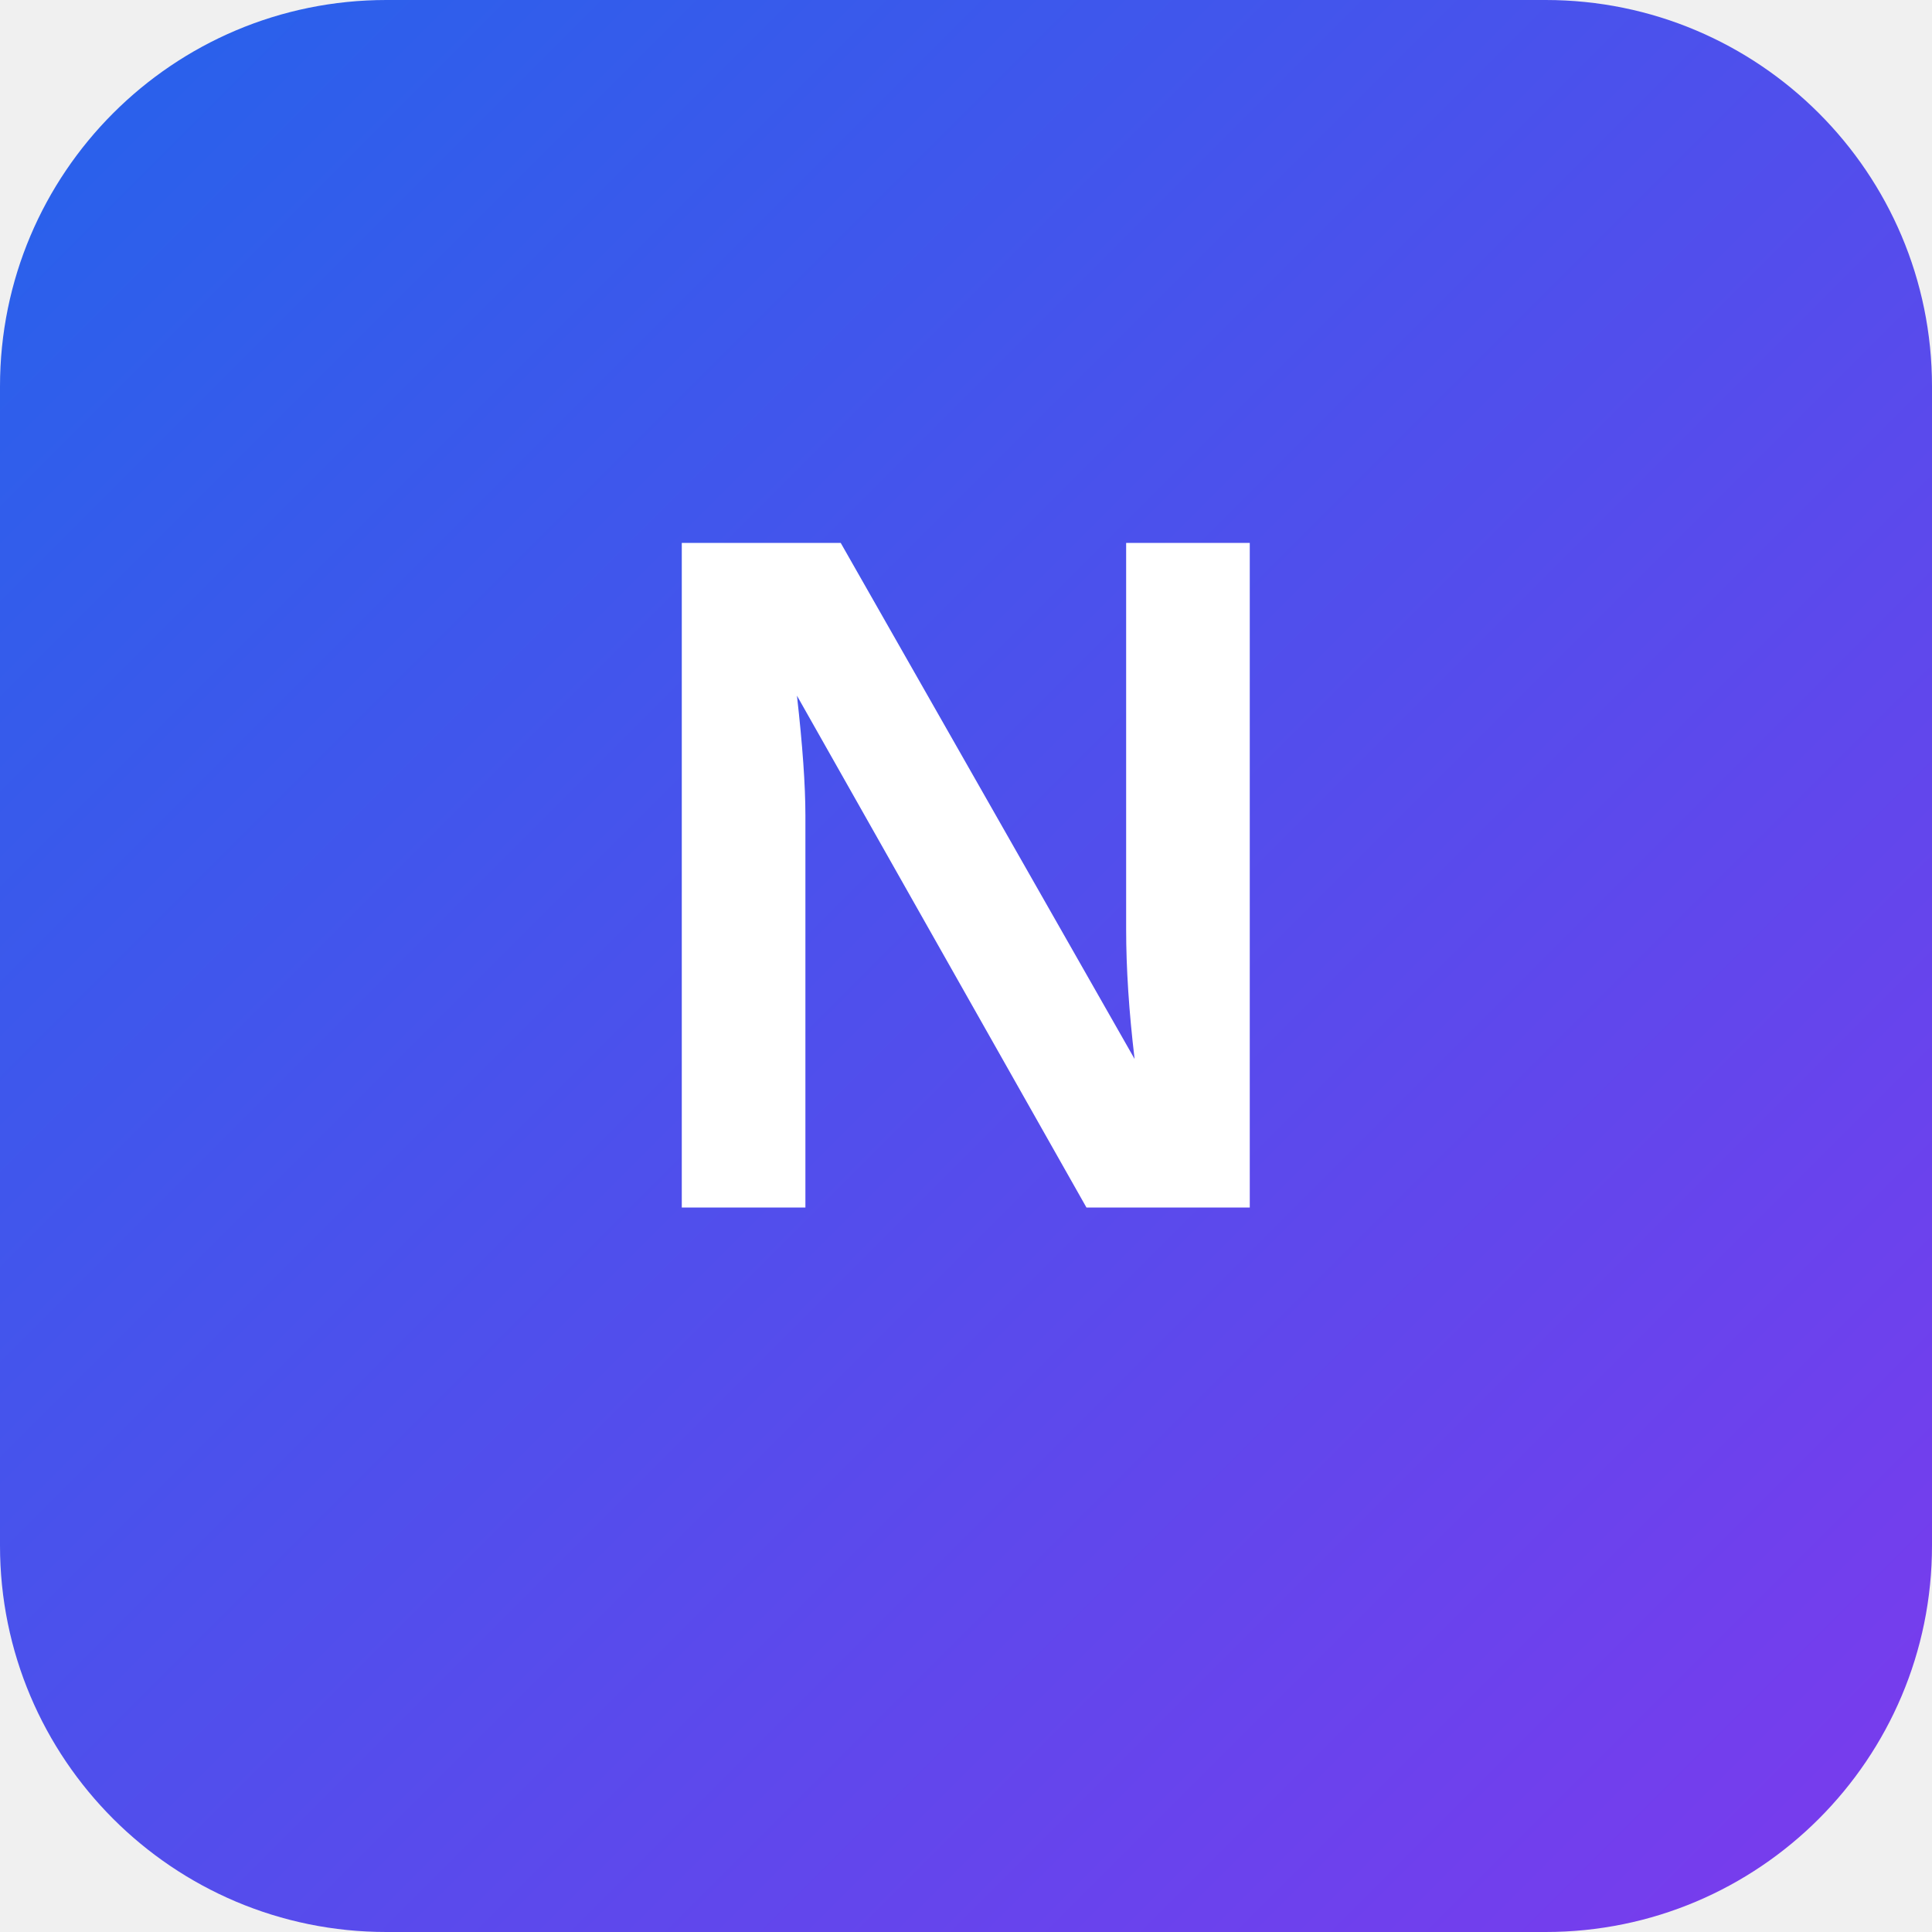
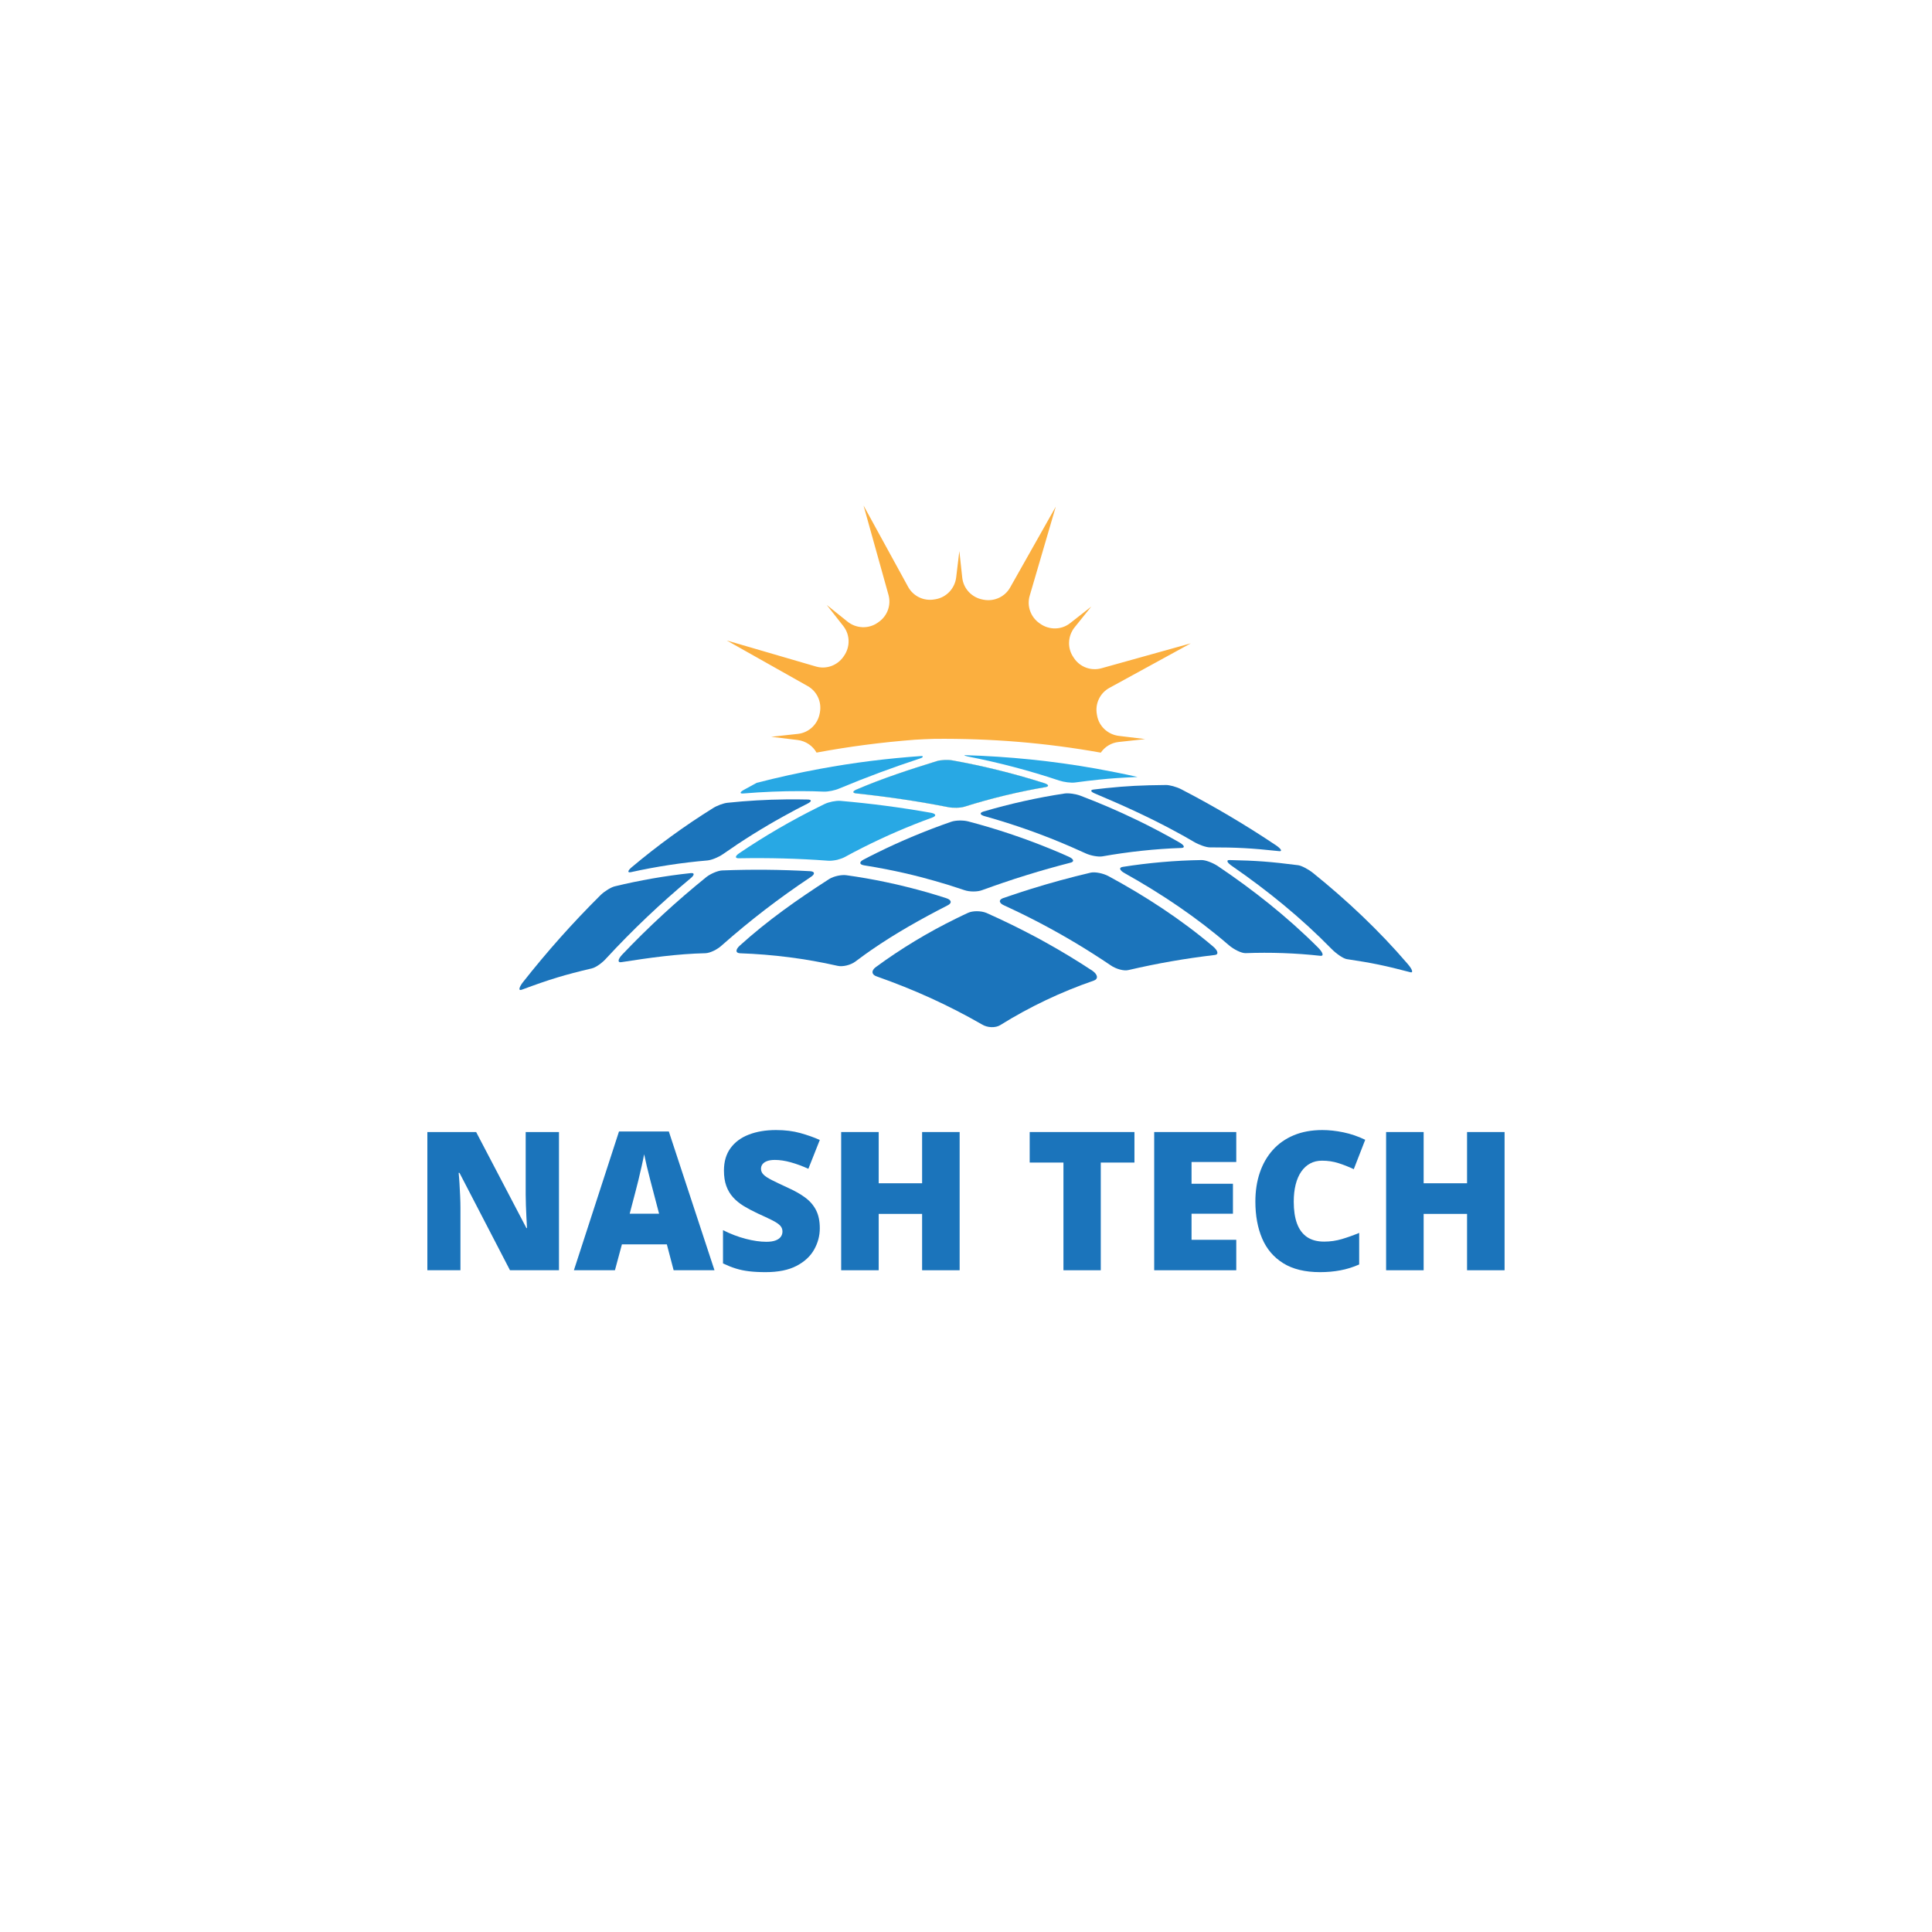
- <svg xmlns="http://www.w3.org/2000/svg" viewBox="0 0 200 200">
+ <svg xmlns="http://www.w3.org/2000/svg" width="2000" zoomAndPan="magnify" viewBox="0 0 1500 1500" height="2000" preserveAspectRatio="xMidYMid meet" version="1.0">
  <defs>
-     <linearGradient id="grad" x1="0%" y1="0%" x2="100%" y2="100%">
-       <stop offset="0%" stop-color="#2563eb" />
-       <stop offset="100%" stop-color="#7c3aed" />
-     </linearGradient>
+     <g />
+     <clipPath id="d3568bef75">
+       <rect x="0" width="864" y="0" height="208" />
+     </clipPath>
+     <clipPath id="268819bdf7">
+       <path d="M 564 392.59 L 925 392.59 L 925 585 L 564 585 Z M 564 392.59 " clip-rule="nonzero" />
+     </clipPath>
  </defs>
-   <rect width="200" height="200" rx="40" fill="url(#grad)" />
-   <text x="100" y="125" font-family="Arial, sans-serif" font-size="100" font-weight="bold" fill="white" text-anchor="middle">N</text>
+   <rect x="-150" width="1800" fill="#ffffff" y="-150" height="1800" fill-opacity="1" />
+   <rect x="-150" width="1800" fill="#ffffff" y="-150" height="1800" fill-opacity="1" />
+   <g transform="matrix(1, 0, 0, 1, 318, 824)">
+     <g clip-path="url(#d3568bef75)">
+       <g fill="#1b74bb" fill-opacity="1">
+         <g transform="translate(2.203131, 162.2202)">
+           <g>
+             <path d="M 113.781 0 L 75.75 0 L 36.547 -75.609 L 35.891 -75.609 C 36.141 -73.305 36.359 -70.539 36.547 -67.312 C 36.742 -64.082 36.914 -60.789 37.062 -57.438 C 37.207 -54.082 37.281 -51.062 37.281 -48.375 L 37.281 0 L 11.594 0 L 11.594 -107.312 L 49.469 -107.312 L 88.516 -32.734 L 88.969 -32.734 C 88.82 -35.086 88.672 -37.816 88.516 -40.922 C 88.367 -44.023 88.234 -47.164 88.109 -50.344 C 87.992 -53.531 87.938 -56.348 87.938 -58.797 L 87.938 -107.312 L 113.781 -107.312 Z M 113.781 0 " />
+           </g>
+         </g>
+       </g>
+       <g fill="#1b74bb" fill-opacity="1">
+         <g transform="translate(127.5744, 162.2202)">
+           <g>
+             <path d="M 77.438 0 L 72.156 -20.109 L 37.281 -20.109 L 31.859 0 L 0 0 L 35.016 -107.75 L 73.703 -107.75 L 109.156 0 Z M 66.141 -43.891 L 61.516 -61.516 C 61.023 -63.422 60.312 -66.145 59.375 -69.688 C 58.445 -73.238 57.531 -76.91 56.625 -80.703 C 55.719 -84.492 55.02 -87.613 54.531 -90.062 C 54.094 -87.613 53.469 -84.594 52.656 -81 C 51.852 -77.406 51.023 -73.844 50.172 -70.312 C 49.316 -66.789 48.57 -63.859 47.938 -61.516 L 43.312 -43.891 Z M 66.141 -43.891 " />
+           </g>
+         </g>
+       </g>
+       <g fill="#1b74bb" fill-opacity="1">
+         <g transform="translate(236.7238, 162.2202)">
+           <g>
+             <path d="M 81.766 -32.594 C 81.766 -26.77 80.297 -21.25 77.359 -16.031 C 74.43 -10.82 69.867 -6.602 63.672 -3.375 C 57.484 -0.145 49.492 1.469 39.703 1.469 C 34.816 1.469 30.523 1.242 26.828 0.797 C 23.129 0.359 19.691 -0.359 16.516 -1.359 C 13.336 -2.359 10.035 -3.664 6.609 -5.281 L 6.609 -31.125 C 12.43 -28.188 18.301 -25.945 24.219 -24.406 C 30.145 -22.863 35.504 -22.094 40.297 -22.094 C 43.18 -22.094 45.539 -22.438 47.375 -23.125 C 49.219 -23.812 50.578 -24.754 51.453 -25.953 C 52.336 -27.148 52.781 -28.531 52.781 -30.094 C 52.781 -31.957 52.129 -33.535 50.828 -34.828 C 49.535 -36.129 47.469 -37.488 44.625 -38.906 C 41.789 -40.32 38.047 -42.082 33.391 -44.188 C 29.43 -46.051 25.848 -47.957 22.641 -49.906 C 19.441 -51.863 16.703 -54.102 14.422 -56.625 C 12.148 -59.145 10.398 -62.094 9.172 -65.469 C 7.953 -68.852 7.344 -72.844 7.344 -77.438 C 7.344 -84.344 9.039 -90.129 12.438 -94.797 C 15.844 -99.473 20.594 -102.984 26.688 -105.328 C 32.781 -107.68 39.812 -108.859 47.781 -108.859 C 54.781 -108.859 61.082 -108.07 66.688 -106.5 C 72.289 -104.938 77.316 -103.156 81.766 -101.156 L 72.891 -78.766 C 68.285 -80.867 63.754 -82.539 59.297 -83.781 C 54.848 -85.031 50.719 -85.656 46.906 -85.656 C 44.406 -85.656 42.359 -85.348 40.766 -84.734 C 39.18 -84.129 38.008 -83.312 37.25 -82.281 C 36.488 -81.258 36.109 -80.086 36.109 -78.766 C 36.109 -77.098 36.754 -75.602 38.047 -74.281 C 39.348 -72.957 41.523 -71.523 44.578 -69.984 C 47.641 -68.441 51.816 -66.445 57.109 -64 C 62.348 -61.656 66.801 -59.125 70.469 -56.406 C 74.133 -53.688 76.93 -50.43 78.859 -46.641 C 80.797 -42.848 81.766 -38.164 81.766 -32.594 Z M 81.766 -32.594 " />
+           </g>
+         </g>
+       </g>
+       <g fill="#1b74bb" fill-opacity="1">
+         <g transform="translate(323.4855, 162.2202)">
+           <g>
+             <path d="M 103.578 0 L 74.438 0 L 74.438 -43.75 L 40.734 -43.75 L 40.734 0 L 11.594 0 L 11.594 -107.312 L 40.734 -107.312 L 40.734 -67.531 L 74.438 -67.531 L 74.438 -107.312 L 103.578 -107.312 Z M 103.578 0 " />
+           </g>
+         </g>
+       </g>
+       <g fill="#1b74bb" fill-opacity="1">
+         <g transform="translate(438.6538, 162.2202)">
+           <g />
+         </g>
+       </g>
+       <g fill="#1b74bb" fill-opacity="1">
+         <g transform="translate(477.7039, 162.2202)">
+           <g>
+             <path d="M 58.938 0 L 29.953 0 L 29.953 -83.609 L 3.75 -83.609 L 3.75 -107.312 L 85.078 -107.312 L 85.078 -83.609 L 58.938 -83.609 Z M 58.938 0 " />
+           </g>
+         </g>
+       </g>
+       <g fill="#1b74bb" fill-opacity="1">
+         <g transform="translate(566.5208, 162.2202)">
+           <g>
+             <path d="M 75.312 0 L 11.594 0 L 11.594 -107.312 L 75.312 -107.312 L 75.312 -84.047 L 40.594 -84.047 L 40.594 -67.156 L 72.734 -67.156 L 72.734 -43.891 L 40.594 -43.891 L 40.594 -23.641 L 75.312 -23.641 Z M 75.312 0 " />
+           </g>
+         </g>
+       </g>
+       <g fill="#1b74bb" fill-opacity="1">
+         <g transform="translate(649.0251, 162.2202)">
+           <g>
+             <path d="M 59.375 -85.078 C 55.957 -85.078 52.898 -84.352 50.203 -82.906 C 47.516 -81.469 45.211 -79.375 43.297 -76.625 C 41.391 -73.883 39.938 -70.547 38.938 -66.609 C 37.938 -62.672 37.438 -58.207 37.438 -53.219 C 37.438 -46.469 38.289 -40.789 40 -36.188 C 41.719 -31.582 44.32 -28.102 47.812 -25.75 C 51.312 -23.406 55.707 -22.234 61 -22.234 C 65.789 -22.234 70.398 -22.895 74.828 -24.219 C 79.266 -25.539 83.734 -27.133 88.234 -29 L 88.234 -4.484 C 83.484 -2.379 78.625 -0.863 73.656 0.062 C 68.688 1 63.414 1.469 57.844 1.469 C 46.195 1.469 36.664 -0.844 29.25 -5.469 C 21.832 -10.094 16.375 -16.516 12.875 -24.734 C 9.383 -32.953 7.641 -42.492 7.641 -53.359 C 7.641 -61.484 8.773 -68.922 11.047 -75.672 C 13.316 -82.43 16.656 -88.289 21.062 -93.25 C 25.469 -98.219 30.91 -102.062 37.391 -104.781 C 43.879 -107.5 51.305 -108.859 59.672 -108.859 C 64.859 -108.859 70.328 -108.258 76.078 -107.062 C 81.828 -105.863 87.441 -103.941 92.922 -101.297 L 84.047 -78.469 C 80.129 -80.32 76.164 -81.883 72.156 -83.156 C 68.145 -84.438 63.883 -85.078 59.375 -85.078 Z M 59.375 -85.078 " />
+           </g>
+         </g>
+       </g>
+       <g fill="#1b74bb" fill-opacity="1">
+         <g transform="translate(746.5769, 162.2202)">
+           <g>
+             <path d="M 103.578 0 L 74.438 0 L 74.438 -43.75 L 40.734 -43.75 L 40.734 0 L 11.594 0 L 11.594 -107.312 L 40.734 -107.312 L 40.734 -67.531 L 74.438 -67.531 L 74.438 -107.312 L 103.578 -107.312 Z M 103.578 0 " />
+           </g>
+         </g>
+       </g>
+     </g>
+   </g>
+   <path fill="#fbaf3f" d="M 664.93 613.035 C 685.383 604.227 706.332 597.449 727.562 590.859 C 730.668 589.961 735.984 589.754 739.477 590.371 C 763.508 594.68 787.27 600.566 810.488 607.938 C 814.25 609.125 814.797 610.559 811.727 611.105 C 790.637 614.715 769.25 619.859 748.883 626.293 C 745.555 627.332 739.809 627.43 736.051 626.637 C 712.266 621.988 689.324 618.625 665.215 616.051 C 661.766 615.805 661.641 614.418 664.93 613.035 " fill-opacity="1" fill-rule="nonzero" />
+   <g clip-path="url(#268819bdf7)">
+     <path fill="#fbaf3f" d="M 627.078 532.664 L 564.254 497.266 L 633.484 517.477 C 641.457 519.816 649.977 516.742 654.766 509.969 C 654.906 509.781 655.031 509.598 655.148 509.414 C 660.184 502.375 660.102 492.918 654.766 486.098 L 641.906 469.707 L 657.988 482.613 C 664.699 488.008 674.25 488.461 681.336 483.535 C 681.582 483.348 681.828 483.188 682.078 483.004 C 688.914 478.324 692.039 469.848 689.82 461.863 L 670.453 392.465 L 705.078 455.664 C 709.062 462.934 717.219 466.812 725.391 465.395 C 725.699 465.352 725.984 465.293 726.293 465.254 C 734.816 463.832 741.328 456.859 742.371 448.301 L 744.836 427.82 L 747.094 448.547 C 748.039 457.145 754.594 463.977 763.109 465.52 C 763.359 465.559 763.555 465.598 763.754 465.645 C 771.922 467.137 780.191 463.383 784.25 456.16 L 819.695 393.383 L 799.449 462.562 C 797.121 470.527 800.191 479.039 806.973 483.824 C 807.172 483.949 807.32 484.09 807.52 484.215 C 814.547 489.242 824.055 489.156 830.836 483.824 L 847.273 470.957 L 834.352 487.023 C 828.953 493.758 828.508 503.301 833.461 510.359 C 833.609 510.621 833.805 510.867 833.953 511.117 C 838.609 517.949 847.125 521.07 855.094 518.852 L 924.551 499.48 L 861.281 534.102 C 854.055 538.082 850.145 546.23 851.578 554.398 C 851.629 554.684 851.68 554.992 851.727 555.297 C 853.113 563.816 860.094 570.32 868.707 571.344 L 889.156 573.828 L 868.41 576.09 C 862.719 576.723 857.766 579.824 854.648 584.355 C 811.922 576.703 769.645 573.234 725.391 573.645 C 719.434 573.828 716.453 573.973 710.5 574.305 C 684.477 576.312 659.137 579.617 633.961 584.316 C 630.98 579.004 625.539 575.289 619.215 574.527 L 598.738 572.043 L 619.48 569.789 C 628.086 568.844 634.926 562.297 636.445 553.777 C 636.484 553.574 636.527 553.348 636.57 553.125 C 638.086 544.957 634.328 536.727 627.078 532.664 " fill-opacity="1" fill-rule="nonzero" />
+   </g>
+   <path fill="#ffffff" d="M 470.914 743.832 C 467.691 747.543 462.684 751.102 459.703 751.797 C 438.02 756.941 427.047 760.254 405.074 768.418 C 402.469 769.406 402.754 766.934 405.734 762.926 C 424.77 738.734 444.652 716.426 466.52 694.707 C 469.684 691.738 474.574 688.773 477.387 688.129 C 496.59 683.477 516.609 679.965 536.266 677.887 C 539.449 677.543 539.285 679.422 535.938 682.094 C 512.711 701.484 491.449 721.621 470.914 743.832 " fill-opacity="1" fill-rule="nonzero" />
+   <path fill="#ffffff" d="M 629.383 680.957 C 604.902 697.281 582.391 714.547 560.355 734.035 C 556.883 737.25 551.234 739.973 547.707 740.07 C 525.691 740.566 504.25 743.633 482.539 746.996 C 479.441 747.59 479.52 745.066 482.789 741.457 C 503.57 719.59 525.012 699.852 548.441 680.906 C 551.836 678.285 557.273 676.008 560.582 675.812 C 583.785 674.922 605.926 675.117 629.113 676.402 C 632.809 676.699 632.91 678.73 629.383 680.957 " fill-opacity="1" fill-rule="nonzero" />
+   <path fill="#ffffff" d="M 664.93 613.035 C 685.383 604.227 706.332 597.449 727.562 590.859 C 730.668 589.961 735.984 589.754 739.477 590.371 C 763.508 594.68 787.27 600.566 810.488 607.938 C 814.25 609.125 814.797 610.559 811.727 611.105 C 790.637 614.715 769.25 619.859 748.883 626.293 C 745.555 627.332 739.809 627.43 736.051 626.637 C 712.266 621.988 689.324 618.625 665.215 616.051 C 661.766 615.805 661.641 614.418 664.93 613.035 " fill-opacity="1" fill-rule="nonzero" />
+   <path fill="#ffffff" d="M 1023.219 735.57 C 1027.129 739.43 1028.02 742.348 1025.25 742.102 C 1006.141 739.973 986.289 739.281 967.078 740.023 C 963.961 740.121 958.117 737.301 954.008 733.789 C 929.254 712.367 901.828 693.965 873.262 677.988 C 869.152 675.711 868.461 673.535 871.727 673.039 C 891.73 669.875 912.523 668.043 932.77 667.746 C 935.742 667.648 941.383 669.727 945.395 672.348 C 973.117 690.996 999.555 711.922 1023.219 735.57 " fill-opacity="1" fill-rule="nonzero" />
+   <path fill="#ffffff" d="M 1095.102 754.863 C 1075.102 749.621 1065.25 747.59 1045.695 744.672 C 1043.023 744.277 1037.773 740.715 1033.863 736.809 C 1010.445 712.812 984.207 691.492 956.633 672.445 C 952.672 669.773 951.781 667.699 954.602 667.746 C 975.594 668.191 986.289 668.984 1007.922 671.754 C 1010.496 672.102 1015.645 674.773 1019.457 677.789 C 1045.844 699.062 1070.746 722.512 1092.824 748.285 C 1096.488 752.488 1097.48 755.457 1095.102 754.863 " fill-opacity="1" fill-rule="nonzero" />
+   <path fill="#28a8e4" d="M 883.215 603.238 C 870.887 603.781 862.422 604.328 853.164 605.316 C 847.57 605.859 841.727 606.602 834.547 607.543 C 831.527 607.938 826.082 607.246 822.32 606.008 C 799.102 598.242 775.387 592.016 751.379 587.336 C 749.891 587.047 748.984 586.676 748.641 586.285 C 783.508 587.336 817.223 590.762 851.035 596.758 C 861.727 598.688 872.473 600.816 883.215 603.238 " fill-opacity="1" fill-rule="nonzero" />
+   <path fill="#28a8e4" d="M 714.238 588.891 C 692.859 595.918 672.488 603.484 651.723 612.145 C 648.457 613.629 643.074 614.715 639.73 614.617 C 633.898 614.371 628 614.223 622.109 614.223 C 607.117 614.172 592.004 614.816 577.195 616.051 C 574.176 616.297 574.281 615.062 577.461 613.281 C 581.445 611.055 583.461 609.965 587.484 607.789 C 603.871 603.586 620.141 599.973 636.484 596.957 C 662.629 592.113 688.895 588.809 715.922 586.941 C 716.93 587.496 716.371 588.234 714.238 588.891 " fill-opacity="1" fill-rule="nonzero" />
+   <path fill="#28a8e4" d="M 810.488 607.938 C 787.27 600.566 763.508 594.68 739.477 590.371 C 735.984 589.754 730.668 589.961 727.562 590.859 C 706.332 597.449 685.383 604.227 664.93 613.035 C 661.641 614.418 661.766 615.805 665.215 616.051 C 689.324 618.625 712.266 621.988 736.051 626.637 C 739.809 627.43 745.555 627.332 748.883 626.293 C 769.25 619.859 790.637 614.715 811.727 611.105 C 814.797 610.559 814.25 609.125 810.488 607.938 " fill-opacity="1" fill-rule="nonzero" />
+   <path fill="#28a8e4" d="M 723.785 634.75 C 705.41 641.43 687.438 649.195 669.984 658 C 665.238 660.375 660.535 662.848 655.875 665.422 C 654.27 666.262 652.195 667.004 650.062 667.551 C 648.703 667.848 647.328 668.094 646.035 668.191 C 644.863 668.293 643.734 668.34 642.77 668.242 C 619.461 666.512 597.199 665.965 573.805 666.363 C 570.48 666.512 570.539 664.73 573.969 662.406 C 593.707 649.047 614.387 637.027 635.762 626.441 C 637.223 625.699 638.68 625.004 640.16 624.262 C 643.488 622.629 648.973 621.543 652.402 621.789 C 676.43 623.867 699.324 626.887 723.07 631.09 C 726.848 631.883 727.156 633.516 723.785 634.75 " fill-opacity="1" fill-rule="nonzero" />
+   <path fill="#1b74bb" d="M 993.117 660.82 C 971.285 658.496 960.492 657.902 939.305 657.902 C 936.434 657.902 930.891 655.922 926.93 653.598 C 922.027 650.68 917.027 647.91 912.027 645.238 C 892.125 634.453 871.578 625.152 850.59 616.297 C 846.777 614.816 846.133 613.332 849.105 612.984 C 852.617 612.59 855.785 612.242 858.809 611.895 C 874.996 610.215 886.035 609.668 905.344 609.473 C 908.066 609.473 913.312 610.855 917.027 612.738 C 942.672 626.043 966.93 640.391 990.941 656.469 C 994.754 659.141 995.742 661.117 993.121 660.82 " fill-opacity="1" fill-rule="nonzero" />
+   <path fill="#1b74bb" d="M 1092.824 748.285 C 1070.746 722.512 1045.844 699.062 1019.457 677.789 C 1015.645 674.773 1010.496 672.102 1007.922 671.754 C 986.289 668.984 975.594 668.191 954.602 667.746 C 951.781 667.699 952.672 669.773 956.633 672.445 C 984.207 691.492 1010.445 712.812 1033.863 736.809 C 1037.773 740.715 1043.023 744.277 1045.695 744.672 C 1065.25 747.59 1075.102 749.621 1095.102 754.863 C 1097.48 755.457 1096.488 752.488 1092.824 748.285 " fill-opacity="1" fill-rule="nonzero" />
+   <path fill="#1b74bb" d="M 917.324 658.348 C 896.926 659.039 875.984 661.316 855.887 664.879 C 852.617 665.422 846.629 664.332 842.57 662.402 C 838.953 660.723 835.293 659.141 831.629 657.508 C 809.895 648.059 787.469 640.094 764.594 633.711 C 760.734 632.672 760.289 631.039 763.656 630.051 C 784.004 624.066 805.391 619.266 826.379 616.102 C 829.449 615.605 835.043 616.348 838.855 617.781 C 853.707 623.422 868.312 629.703 882.621 636.629 L 882.668 636.629 C 893.809 642.023 904.75 647.812 915.492 653.945 C 919.504 656.219 920.293 658.199 917.324 658.348 " fill-opacity="1" fill-rule="nonzero" />
+   <path fill="#1b74bb" d="M 945.395 672.348 C 941.383 669.727 935.742 667.648 932.77 667.746 C 912.523 668.043 891.73 669.875 871.727 673.039 C 868.461 673.535 869.152 675.711 873.262 677.988 C 901.828 693.965 929.254 712.367 954.008 733.789 C 958.117 737.301 963.961 740.121 967.078 740.023 C 986.289 739.281 1006.141 739.973 1025.25 742.102 C 1028.02 742.348 1027.129 739.43 1023.219 735.57 C 999.555 711.922 973.117 690.996 945.395 672.348 " fill-opacity="1" fill-rule="nonzero" />
+   <path fill="#1b74bb" d="M 627.078 623.867 C 620.695 627.082 614.348 630.398 608.105 633.91 C 591.98 642.812 576.355 652.609 561.254 663.195 C 557.848 665.57 552.508 667.746 549.305 668.043 C 529.469 669.727 509.258 672.844 489.832 677.145 C 486.977 677.738 487.262 676.008 490.484 673.289 C 510.406 656.566 531.496 641.184 553.578 627.43 C 556.762 625.402 561.789 623.57 564.809 623.273 C 579.805 621.691 595.145 620.801 610.363 620.652 C 615.945 620.602 621.496 620.602 627.016 620.75 C 630.344 620.801 630.363 622.184 627.078 623.867 " fill-opacity="1" fill-rule="nonzero" />
+   <path fill="#1b74bb" d="M 830.984 669.824 C 819.5 672.793 808.41 675.91 797.418 679.324 C 791.23 681.203 785.09 683.23 778.953 685.309 C 773.555 687.141 768.16 689.07 762.664 691.047 C 759.102 692.48 752.863 692.531 748.738 691.098 C 748.391 690.996 748.02 690.848 747.672 690.75 C 743.938 689.516 740.199 688.277 736.441 687.09 C 729.168 684.863 721.836 682.785 714.484 680.855 C 706.043 678.68 697.543 676.75 689 675.07 C 682.996 673.883 676.965 672.793 670.922 671.852 C 667.105 671.258 666.898 669.23 670.453 667.402 C 673.922 665.57 677.414 663.789 680.949 662.059 C 699.594 652.855 718.84 644.844 738.512 638.016 C 741.902 636.828 747.754 636.73 751.625 637.719 C 773.359 643.406 794.695 650.531 815.488 659.039 C 820.242 660.969 824.992 662.996 829.695 665.125 C 833.805 666.957 834.352 669.082 830.984 669.824 " fill-opacity="1" fill-rule="nonzero" />
+   <path fill="#1b74bb" d="M 943.117 741.457 C 920.098 744.176 898.809 747.887 876.184 753.133 C 872.621 754.07 866.383 752.34 862.172 749.371 C 844.102 737.152 826.035 726.367 807.172 716.477 C 802.617 714.102 798.062 711.773 793.41 709.5 C 788.902 707.324 784.398 705.145 779.746 703.02 C 775.586 701.238 775.09 698.715 778.703 697.328 C 780.98 696.586 783.211 695.797 785.438 695.055 C 790.289 693.422 795.09 691.84 799.844 690.355 C 815.34 685.508 830.738 681.301 846.926 677.492 C 850.293 676.801 856.332 677.988 860.488 680.164 C 889.156 695.648 916.73 713.605 941.633 734.68 C 945.742 738.094 946.383 741.16 943.117 741.457 " fill-opacity="1" fill-rule="nonzero" />
+   <path fill="#1b74bb" d="M 535.938 682.094 C 539.285 679.422 539.449 677.543 536.266 677.887 C 516.609 679.965 496.59 683.477 477.387 688.129 C 474.574 688.773 469.684 691.738 466.52 694.707 C 444.652 716.426 424.77 738.734 405.734 762.926 C 402.754 766.934 402.469 769.406 405.074 768.418 C 427.047 760.254 438.02 756.941 459.703 751.797 C 462.684 751.102 467.691 747.543 470.914 743.832 C 491.449 721.621 512.711 701.484 535.938 682.094 " fill-opacity="1" fill-rule="nonzero" />
+   <path fill="#1b74bb" d="M 629.113 676.402 C 605.926 675.117 583.785 674.922 560.582 675.812 C 557.273 676.008 551.836 678.285 548.441 680.906 C 525.012 699.852 503.57 719.59 482.789 741.457 C 479.52 745.066 479.441 747.59 482.539 746.996 C 504.25 743.633 525.691 740.566 547.707 740.07 C 551.234 739.973 556.883 737.25 560.355 734.035 C 582.391 714.547 604.902 697.281 629.383 680.957 C 632.91 678.73 632.809 676.699 629.113 676.402 " fill-opacity="1" fill-rule="nonzero" />
+   <path fill="#1b74bb" d="M 735.637 702.969 C 715.203 713.457 695.469 724.488 676.695 737.449 C 674.973 738.637 673.266 739.824 671.562 741.062 C 669.059 742.844 666.57 744.672 664.105 746.551 C 660.473 749.273 654.312 750.805 650.285 749.867 C 625.457 744.227 600.113 741.012 574.668 740.121 C 571.012 740.023 570.852 737.352 574.34 734.184 C 595.965 714.594 619.355 698.172 643.84 682.441 C 647.371 680.262 653.348 678.977 657.145 679.52 C 667.473 680.957 677.766 682.738 687.969 684.914 C 693.434 686.051 698.875 687.289 704.297 688.672 C 714.543 691.195 724.711 694.113 734.777 697.379 C 738.883 698.715 739.254 701.238 735.641 702.969 " fill-opacity="1" fill-rule="nonzero" />
+   <path fill="#1b74bb" d="M 849.203 761.344 C 823.805 770.102 799.398 781.676 776.625 795.875 C 772.914 798.199 766.625 798 762.418 795.379 C 735.883 780.141 709.656 768.32 680.785 758.129 C 676.676 756.844 676.246 753.625 679.898 750.906 C 699.574 736.461 720.562 723.797 742.496 713.062 C 742.906 712.863 743.316 712.617 743.727 712.469 C 746.355 711.18 748.984 709.895 751.625 708.707 C 755.289 707.027 761.625 707.074 765.785 708.758 C 778.555 714.445 790.832 720.434 802.863 726.812 C 805.734 728.297 808.508 729.832 811.328 731.414 C 823.805 738.289 835.984 745.711 848.211 753.727 C 852.422 756.695 852.816 760.105 849.203 761.344 " fill-opacity="1" fill-rule="nonzero" />
</svg>
